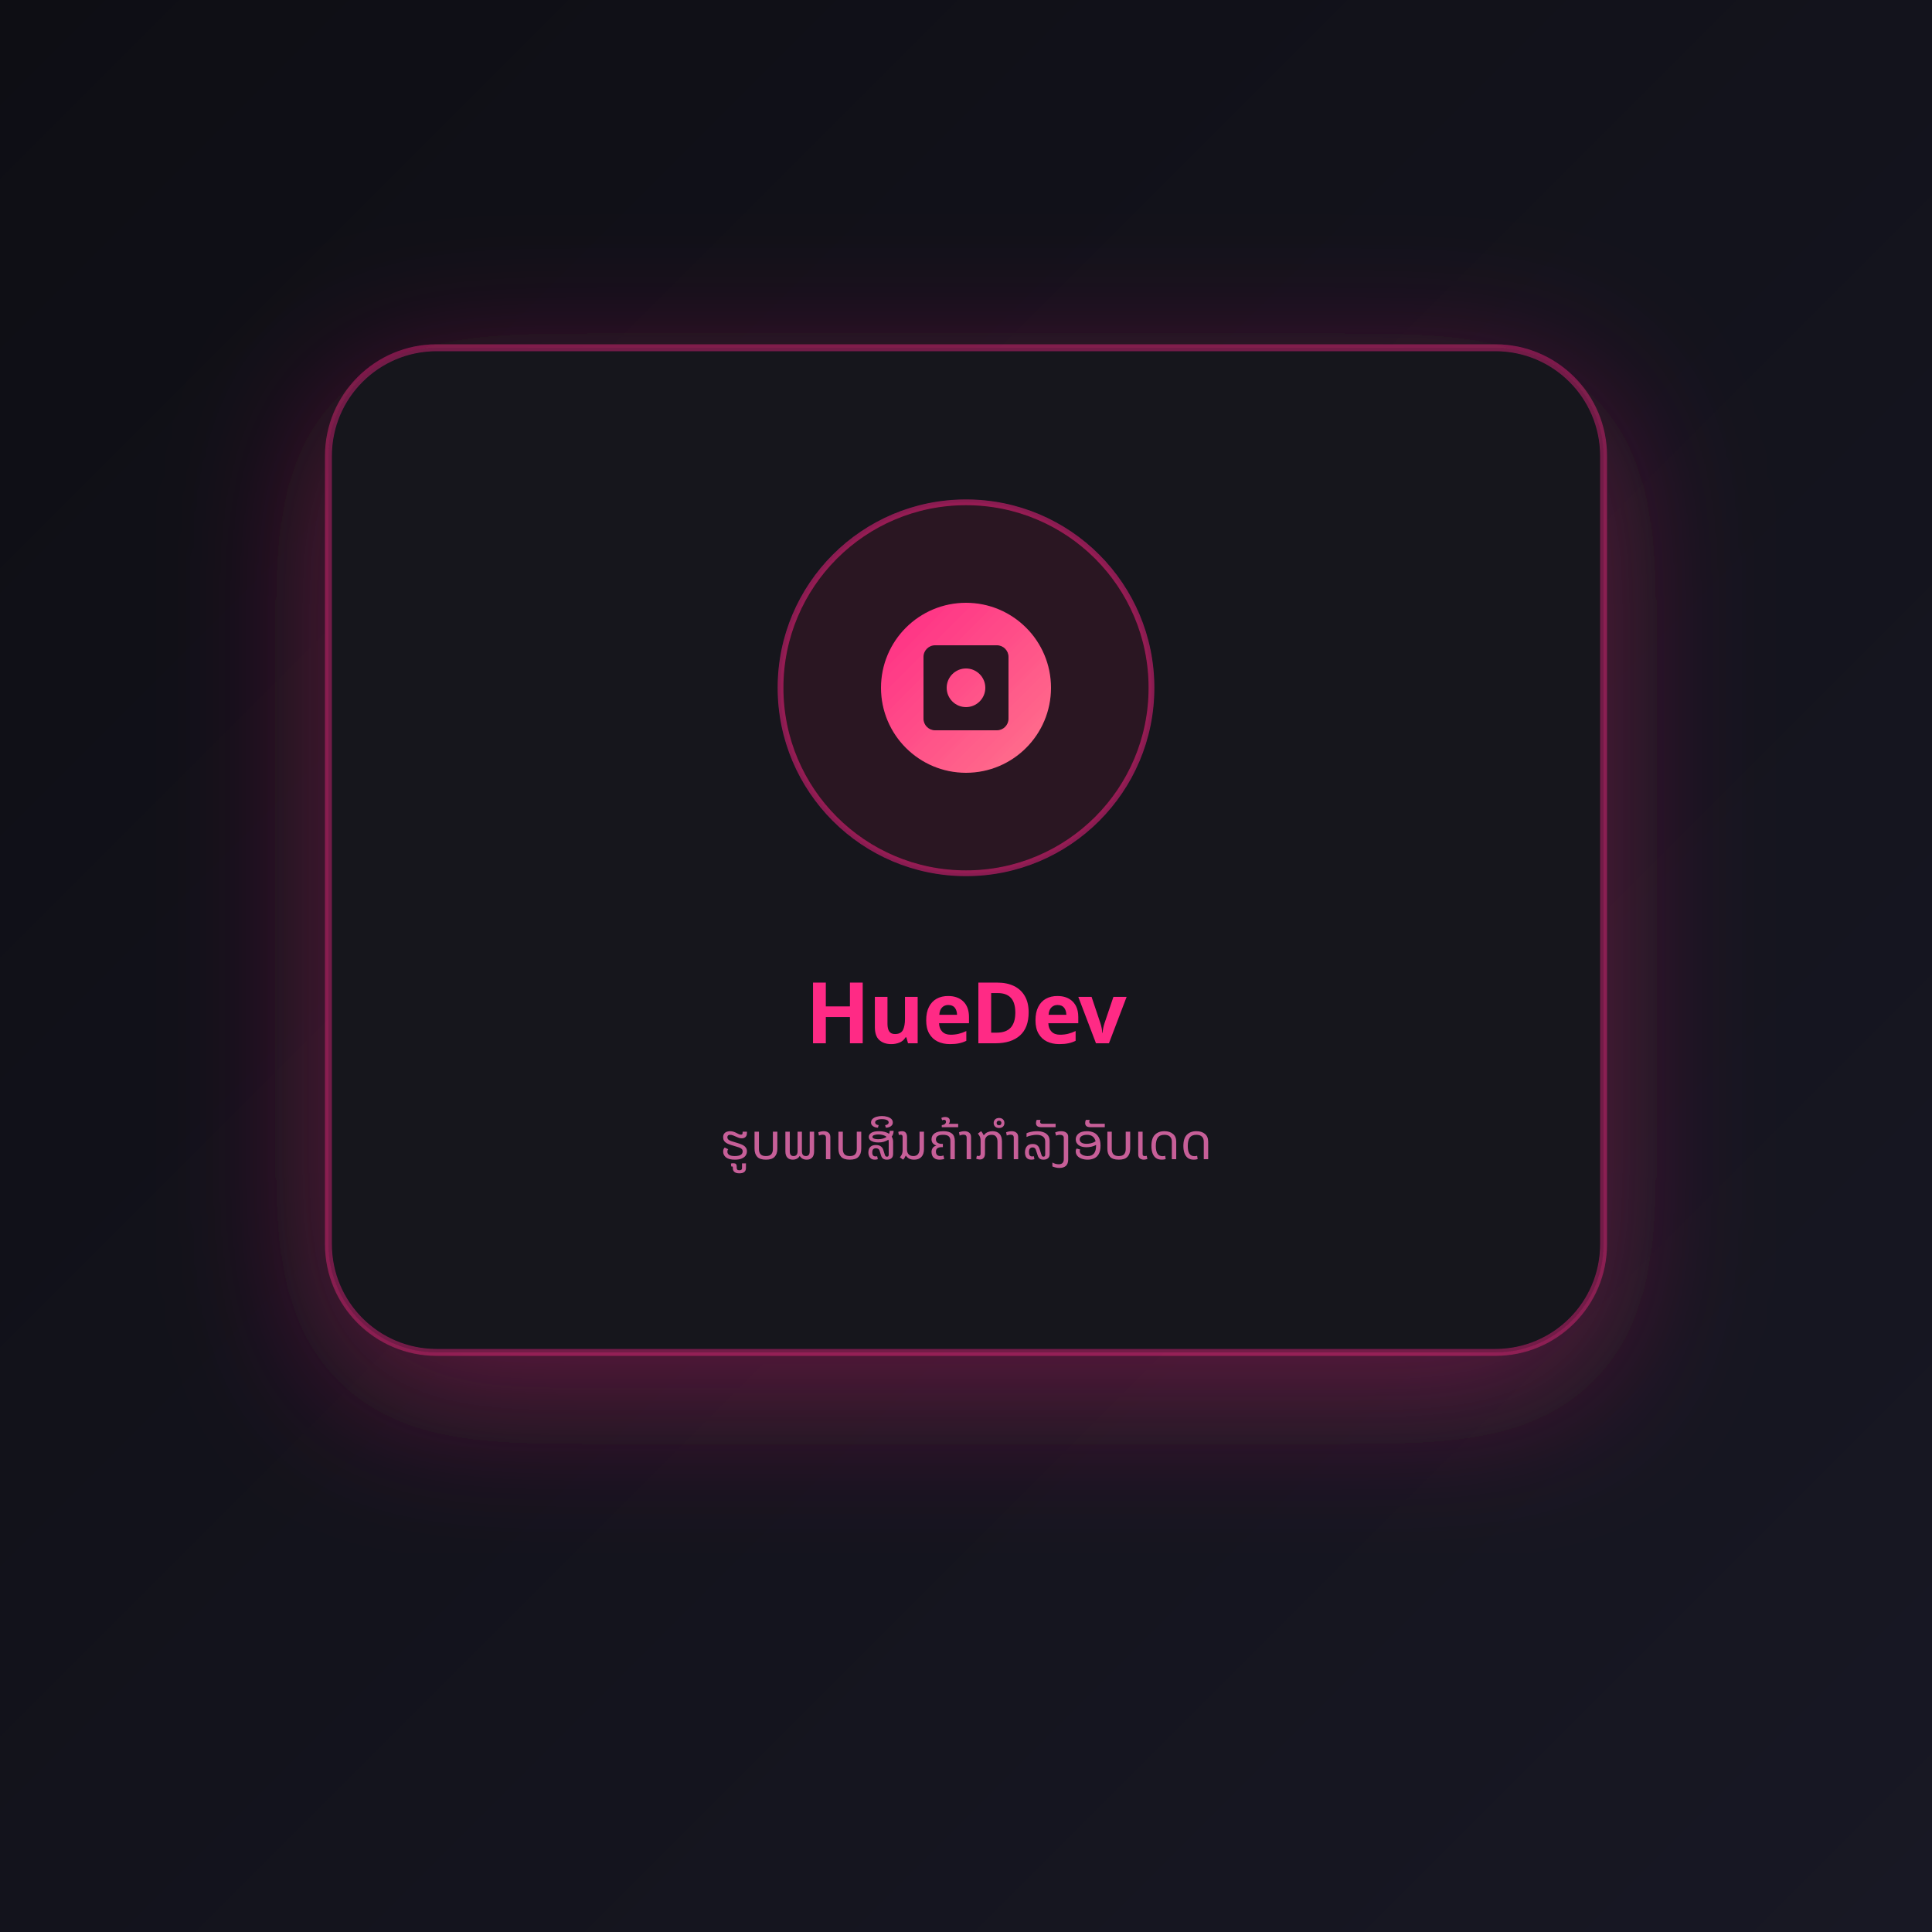
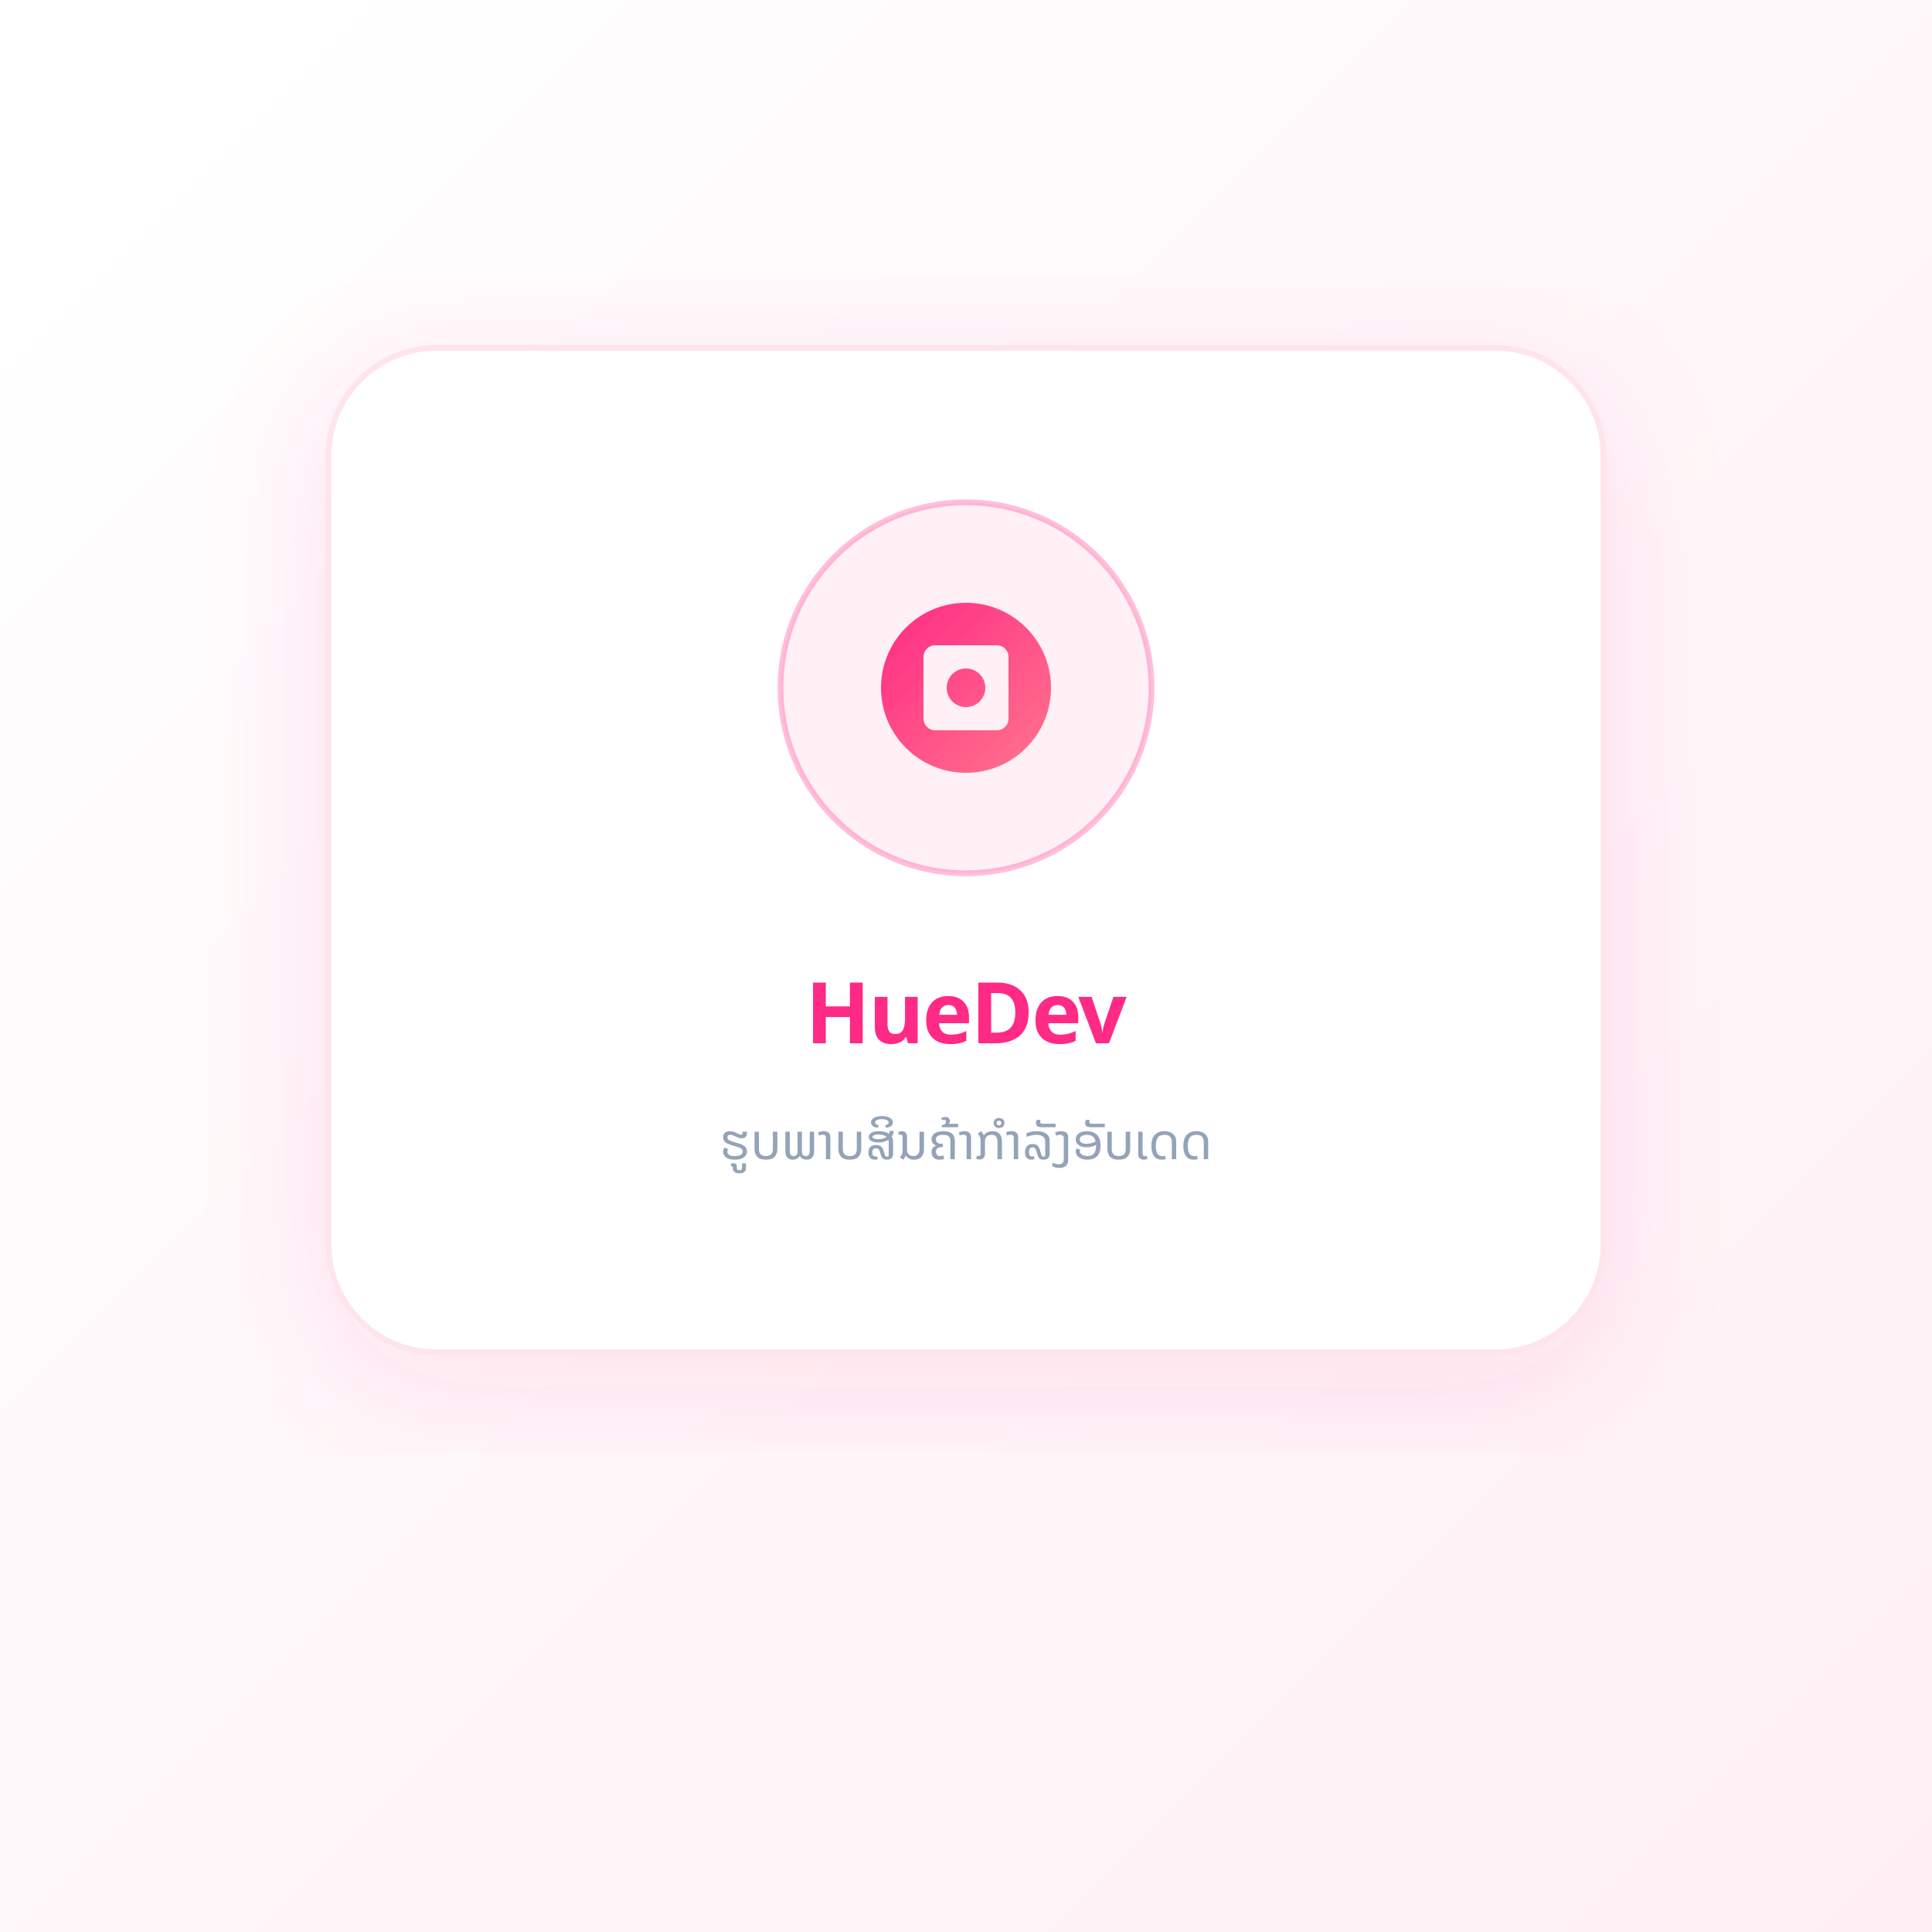
<svg xmlns="http://www.w3.org/2000/svg" viewBox="0 0 500 500" width="100%" height="100%">
  <defs>
    <linearGradient id="bgGrad" x1="0%" y1="0%" x2="100%" y2="100%">
-       <stop offset="0%" stop-color="#0E0E14" />
-       <stop offset="100%" stop-color="#181824" />
+       <stop offset="0%" stop-color="#FFFFFF" />
+       <stop offset="100%" stop-color="#FFF0F5" />
    </linearGradient>
    <linearGradient id="pinkGrad" x1="0%" y1="0%" x2="100%" y2="100%">
      <stop offset="0%" stop-color="#FF2A85" />
      <stop offset="100%" stop-color="#FF758C" />
    </linearGradient>
-     <filter id="pinkGlow" x="-20%" y="-20%" width="140%" height="140%">
-       <feDropShadow dx="0" dy="10" stdDeviation="20" flood-color="#FF2A85" flood-opacity="0.35" />
+     <filter id="softShadow" x="-10%" y="-10%" width="120%" height="120%">
+       <feDropShadow dx="0" dy="8" stdDeviation="16" flood-color="#FF2A85" flood-opacity="0.12" />
    </filter>
  </defs>
  <rect width="500" height="500" fill="url(#bgGrad)" />
-   <g transform="translate(85, 90)" filter="url(#pinkGlow)">
-     <rect width="330" height="260" rx="28" fill="#14141E" stroke="#FF2A85" stroke-width="1.8" stroke-opacity="0.4" />
+   <g transform="translate(85, 90)" filter="url(#softShadow)">
+     <rect width="330" height="260" rx="28" fill="#FFFFFF" stroke="#FFE4EC" stroke-width="1.5" />
    <g transform="translate(125, 48)">
-       <circle cx="40" cy="40" r="48" fill="#2A1322" stroke="#FF2A85" stroke-width="1.5" stroke-opacity="0.5" />
+       <circle cx="40" cy="40" r="48" fill="#FFF0F5" stroke="#FF2A85" stroke-width="1.5" stroke-opacity="0.3" />
      <path d="M40 18 C27.85 18 18 27.85 18 40 C18 52.15 27.85 62 40 62 C52.15 62 62 52.15 62 40 C62 27.85 52.15 18 40 18 Z M32 29 L48 29 C49.65 29 51 30.35 51 32 L51 48 C51 49.65 49.65 51 48 51 L32 51 C30.35 51 29 49.65 29 48 L29 32 C29 30.35 30.35 29 32 29 Z M40 35 C37.24 35 35 37.24 35 40 C35 42.76 37.24 45 40 45 C42.76 45 45 42.76 45 40 C45 37.24 42.76 35 40 35 Z" fill="url(#pinkGrad)" />
    </g>
    <text x="165" y="180" text-anchor="middle" font-family="'Plus Jakarta Sans', system-ui, sans-serif" font-size="22" font-weight="900" fill="#FF2A85" letter-spacing="-0.5">
      HueDev
    </text>
-     <text x="165" y="210" text-anchor="middle" font-family="'Noto Sans Lao', system-ui, sans-serif" font-size="13" font-weight="500" fill="#F472B6" opacity="0.8">
+     <text x="165" y="210" text-anchor="middle" font-family="'Noto Sans Lao', system-ui, sans-serif" font-size="13" font-weight="500" fill="#94A3B8">
      ຮູບພາບສິນຄ້າກຳລັງອັບເດດ
    </text>
  </g>
</svg>
